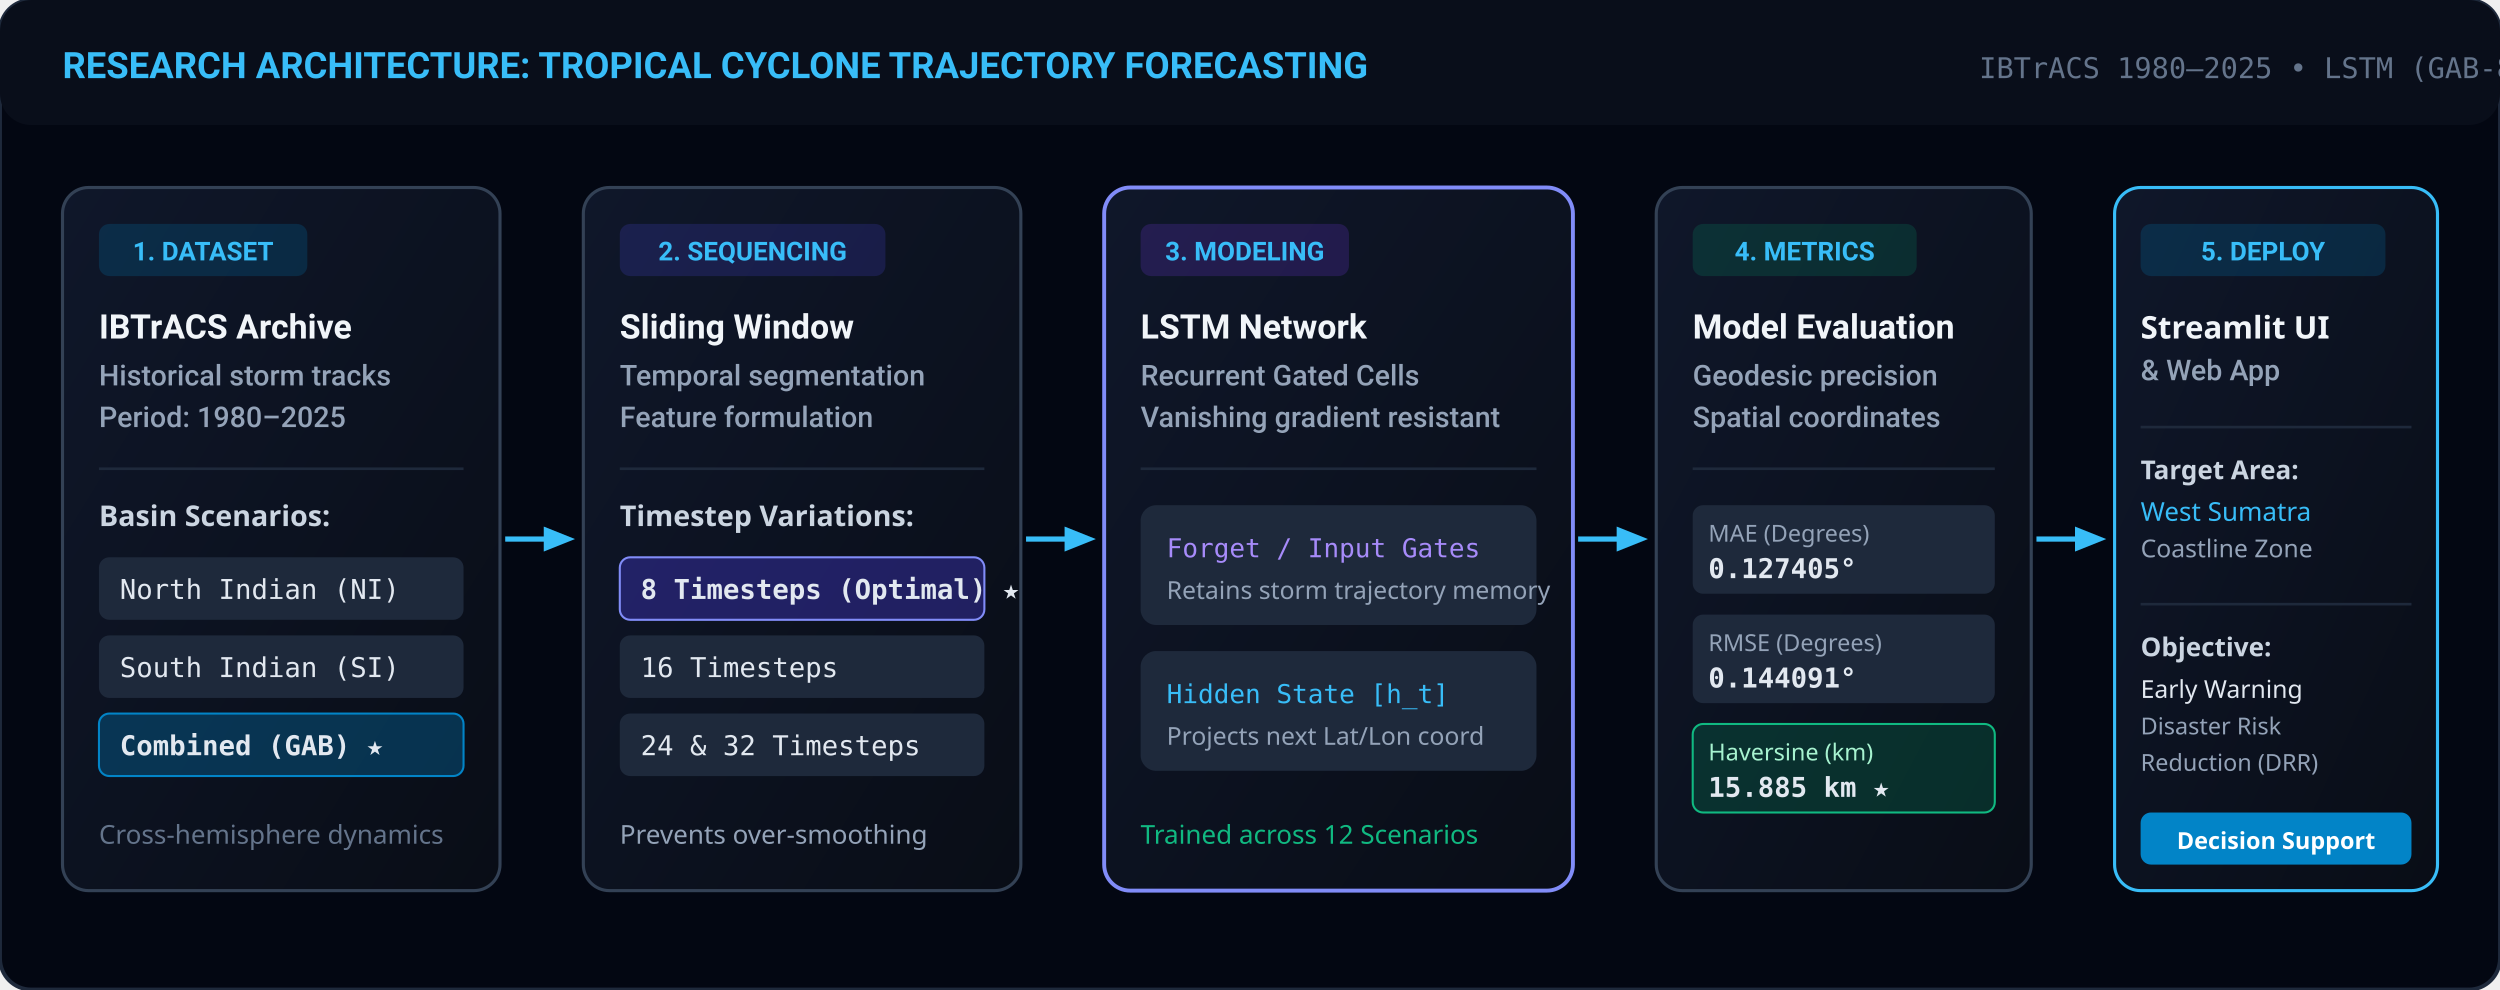
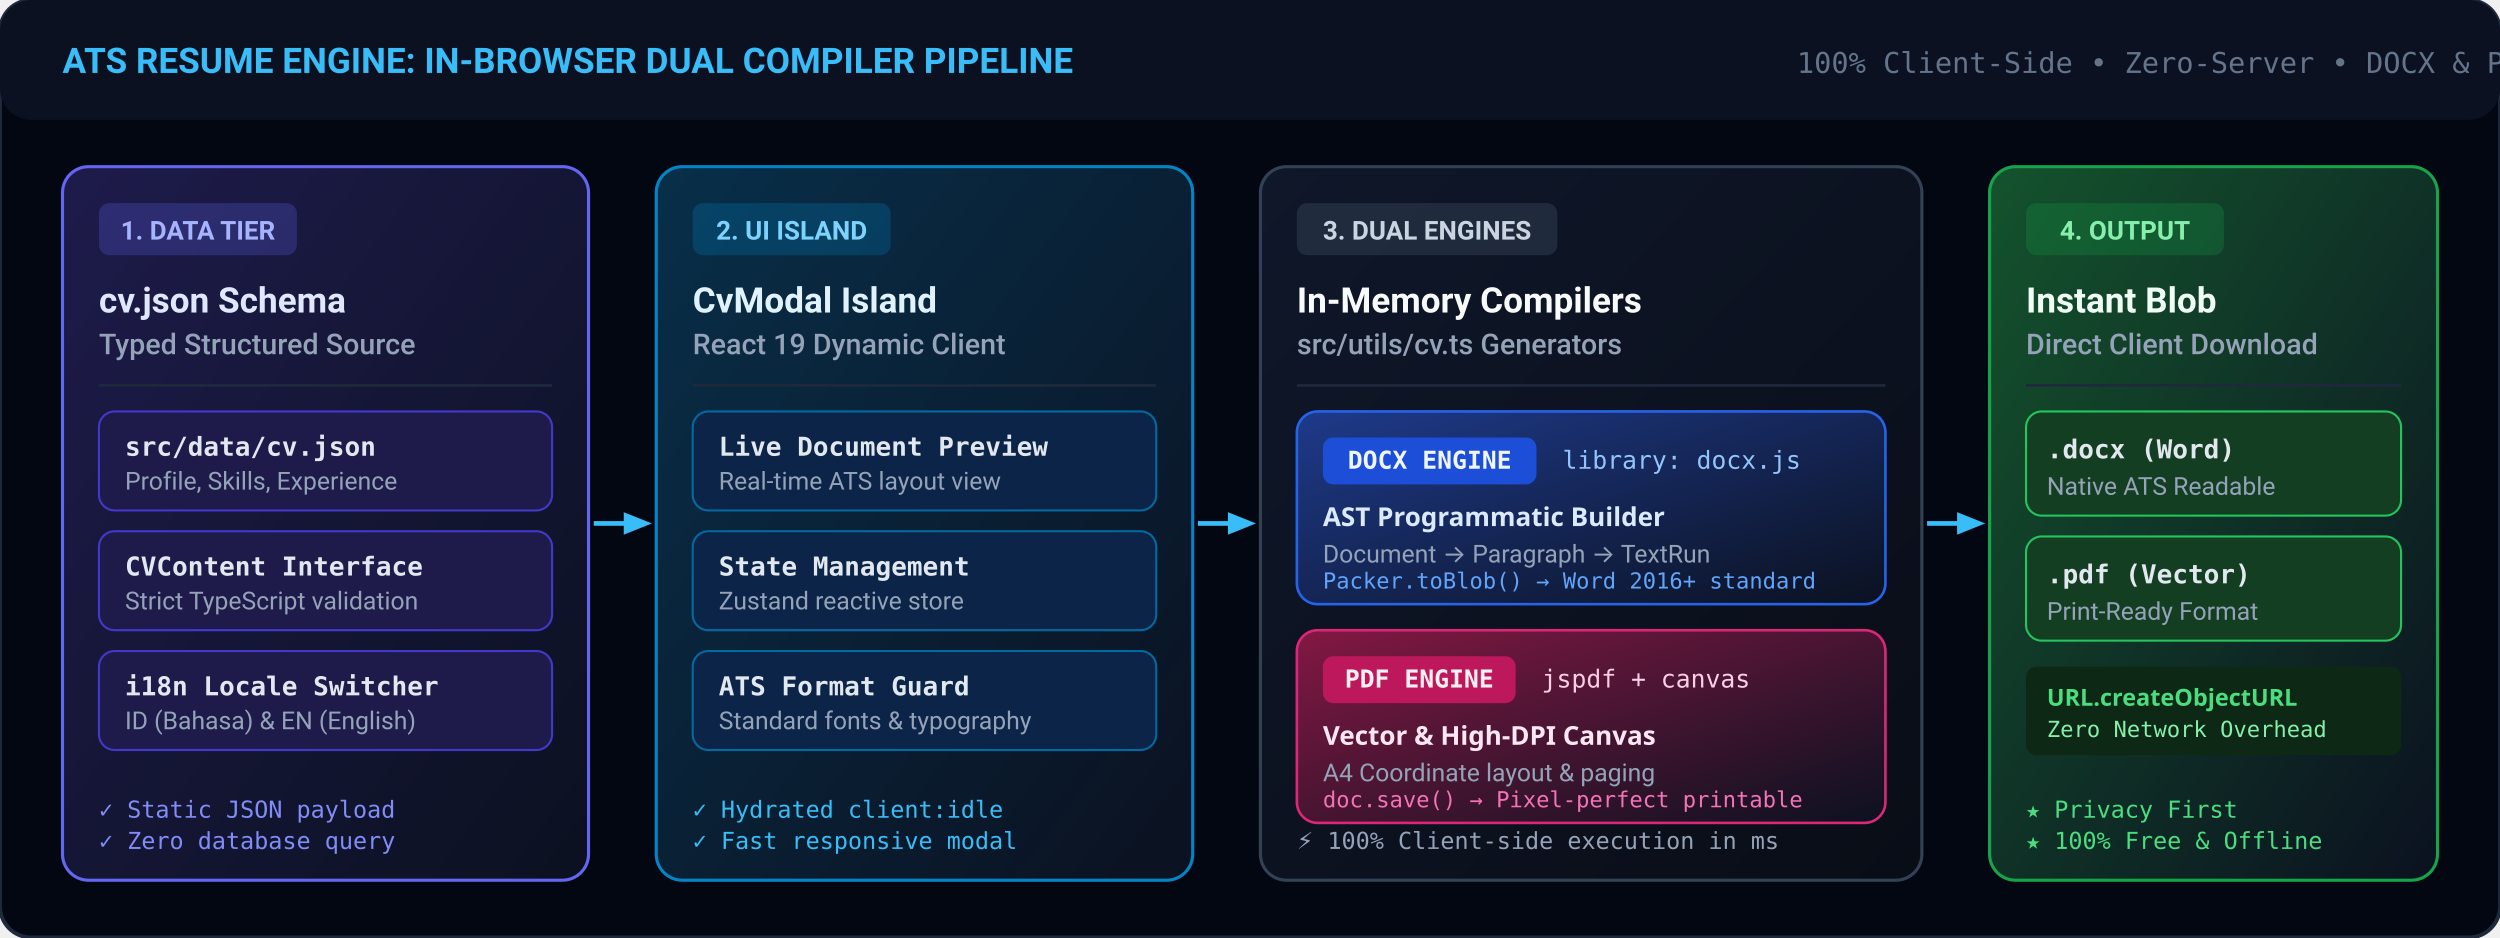
- <svg xmlns="http://www.w3.org/2000/svg" viewBox="0 0 960 380" width="100%" height="100%">
+ <svg xmlns="http://www.w3.org/2000/svg" viewBox="0 0 960 360" width="100%" height="100%">
  <defs>
    <linearGradient id="cardGrad" x1="0%" y1="0%" x2="100%" y2="100%">
      <stop offset="0%" stop-color="#0f172a" />
      <stop offset="100%" stop-color="#090d16" />
    </linearGradient>
-     <linearGradient id="headerGrad" x1="0%" y1="0%" x2="100%" y2="0%">
-       <stop offset="0%" stop-color="#0284c7" />
-       <stop offset="100%" stop-color="#6366f1" />
+     <linearGradient id="dataGrad" x1="0%" y1="0%" x2="100%" y2="100%">
+       <stop offset="0%" stop-color="#1e1b4b" />
+       <stop offset="100%" stop-color="#0b1120" />
+     </linearGradient>
+     <linearGradient id="reactGrad" x1="0%" y1="0%" x2="100%" y2="100%">
+       <stop offset="0%" stop-color="#082f49" />
+       <stop offset="100%" stop-color="#0b1120" />
+     </linearGradient>
+     <linearGradient id="docxGrad" x1="0%" y1="0%" x2="100%" y2="100%">
+       <stop offset="0%" stop-color="#1e3a8a" />
+       <stop offset="100%" stop-color="#0b1120" />
+     </linearGradient>
+     <linearGradient id="pdfGrad" x1="0%" y1="0%" x2="100%" y2="100%">
+       <stop offset="0%" stop-color="#831843" />
+       <stop offset="100%" stop-color="#0b1120" />
+     </linearGradient>
+     <linearGradient id="deliverGrad" x1="0%" y1="0%" x2="100%" y2="100%">
+       <stop offset="0%" stop-color="#14532d" />
+       <stop offset="100%" stop-color="#0b1120" />
    </linearGradient>
    <marker id="arrow" viewBox="0 0 10 10" refX="6" refY="5" markerWidth="6" markerHeight="6" orient="auto-start-reverse">
      <path d="M 0 1 L 10 5 L 0 9 z" fill="#38bdf8" />
    </marker>
  </defs>
  <style>
-     .step-title { font-family: -apple-system, BlinkMacSystemFont, 'Segoe UI', Roboto, sans-serif; font-weight: 700; font-size: 13px; fill: #f1f5f9; }
-     .step-sub { font-family: -apple-system, BlinkMacSystemFont, 'Segoe UI', Roboto, sans-serif; font-weight: 500; font-size: 11px; fill: #94a3b8; }
-     .step-badge { font-family: -apple-system, BlinkMacSystemFont, 'Segoe UI', Roboto, sans-serif; font-weight: 700; font-size: 10px; fill: #38bdf8; text-transform: uppercase; }
-     .code-pill { font-family: monospace; font-size: 10.5px; fill: #e2e8f0; }
+     .title-text { font-family: -apple-system, BlinkMacSystemFont, 'Segoe UI', Roboto, sans-serif; font-weight: 700; font-size: 13.5px; }
+     .sub-text { font-family: -apple-system, BlinkMacSystemFont, 'Segoe UI', Roboto, sans-serif; font-weight: 500; font-size: 11px; fill: #94a3b8; }
+     .badge { font-family: -apple-system, BlinkMacSystemFont, 'Segoe UI', Roboto, sans-serif; font-weight: 700; font-size: 10px; text-transform: uppercase; }
+     .code-pill { font-family: monospace; font-size: 10px; fill: #e2e8f0; }
+     .item-desc { font-family: -apple-system, BlinkMacSystemFont, 'Segoe UI', Roboto, sans-serif; font-size: 9.5px; fill: #94a3b8; }
  </style>
-   <rect width="960" height="380" rx="12" fill="#030712" stroke="#1e293b" stroke-width="1.5" />
-   <rect x="0" y="0" width="960" height="48" rx="12" fill="#090e1a" />
-   <text x="24" y="30" font-family="-apple-system, BlinkMacSystemFont, 'Segoe UI', Roboto, sans-serif" font-weight="700" font-size="14" fill="#38bdf8">RESEARCH ARCHITECTURE: TROPICAL CYCLONE TRAJECTORY FORECASTING</text>
-   <text x="760" y="30" font-family="monospace" font-size="11" fill="#64748b">IBTrACS 1980–2025 • LSTM (GAB-8)</text>
-   <g transform="translate(24, 72)">
-     <rect width="168" height="270" rx="10" fill="url(#cardGrad)" stroke="#334155" stroke-width="1.2" />
-     <rect x="14" y="14" width="80" height="20" rx="4" fill="#0284c7" fill-opacity="0.2" />
-     <text x="54" y="28" text-anchor="middle" class="step-badge">1. DATASET</text>
-     <text x="14" y="58" class="step-title">IBTrACS Archive</text>
-     <text x="14" y="76" class="step-sub">Historical storm tracks</text>
-     <text x="14" y="92" class="step-sub">Period: 1980–2025</text>
-     <line x1="14" y1="108" x2="154" y2="108" stroke="#1e293b" />
-     <text x="14" y="130" font-family="sans-serif" font-size="11" font-weight="600" fill="#cbd5e1">Basin Scenarios:</text>
-     <rect x="14" y="142" width="140" height="24" rx="4" fill="#1e293b" />
-     <text x="22" y="158" class="code-pill">North Indian (NI)</text>
-     <rect x="14" y="172" width="140" height="24" rx="4" fill="#1e293b" />
-     <text x="22" y="188" class="code-pill">South Indian (SI)</text>
-     <rect x="14" y="202" width="140" height="24" rx="4" fill="#0369a1" fill-opacity="0.4" stroke="#0284c7" stroke-width="0.8" />
-     <text x="22" y="218" class="code-pill" font-weight="700">Combined (GAB) ★</text>
-     <text x="14" y="252" font-family="sans-serif" font-size="10" fill="#64748b">Cross-hemisphere dynamics</text>
+   <rect width="960" height="360" rx="12" fill="#030712" stroke="#1e293b" stroke-width="1.5" />
+   <rect x="0" y="0" width="960" height="46" rx="12" fill="#0b1120" />
+   <text x="24" y="28" font-family="-apple-system, BlinkMacSystemFont, 'Segoe UI', Roboto, sans-serif" font-weight="700" font-size="13.5" fill="#38bdf8">ATS RESUME ENGINE: IN-BROWSER DUAL COMPILER PIPELINE</text>
+   <text x="690" y="28" font-family="monospace" font-size="11" fill="#64748b">100% Client-Side • Zero-Server • DOCX &amp; PDF</text>
+   <g transform="translate(24, 64)">
+     <rect width="202" height="274" rx="10" fill="url(#dataGrad)" stroke="#6366f1" stroke-width="1.2" />
+     <rect x="14" y="14" width="76" height="20" rx="4" fill="#6366f1" fill-opacity="0.25" />
+     <text x="52" y="28" text-anchor="middle" class="badge" fill="#a5b4fc">1. DATA TIER</text>
+     <text x="14" y="56" class="title-text" fill="#e0e7ff">cv.json Schema</text>
+     <text x="14" y="72" class="sub-text">Typed Structured Source</text>
+     <line x1="14" y1="84" x2="188" y2="84" stroke="#1e293b" />
+     <g transform="translate(14, 94)">
+       <rect width="174" height="38" rx="6" fill="#1e1b4b" stroke="#4338ca" stroke-width="0.8" />
+       <text x="10" y="17" class="code-pill" font-weight="700" fill="#c7d2fe">src/data/cv.json</text>
+       <text x="10" y="30" class="item-desc">Profile, Skills, Experience</text>
+     </g>
+     <g transform="translate(14, 140)">
+       <rect width="174" height="38" rx="6" fill="#1e1b4b" stroke="#4338ca" stroke-width="0.8" />
+       <text x="10" y="17" class="code-pill" font-weight="700" fill="#c7d2fe">CVContent Interface</text>
+       <text x="10" y="30" class="item-desc">Strict TypeScript validation</text>
+     </g>
+     <g transform="translate(14, 186)">
+       <rect width="174" height="38" rx="6" fill="#1e1b4b" stroke="#4338ca" stroke-width="0.8" />
+       <text x="10" y="17" class="code-pill" font-weight="700" fill="#c7d2fe">i18n Locale Switcher</text>
+       <text x="10" y="30" class="item-desc">ID (Bahasa) &amp; EN (English)</text>
+     </g>
+     <text x="14" y="250" font-family="monospace" font-size="9" fill="#818cf8">✓ Static JSON payload</text>
+     <text x="14" y="262" font-family="monospace" font-size="9" fill="#818cf8">✓ Zero database query</text>
  </g>
-   <line x1="194" y1="207" x2="216" y2="207" stroke="#38bdf8" stroke-width="2" marker-end="url(#arrow)" />
-   <g transform="translate(224, 72)">
-     <rect width="168" height="270" rx="10" fill="url(#cardGrad)" stroke="#334155" stroke-width="1.2" />
-     <rect x="14" y="14" width="102" height="20" rx="4" fill="#4f46e5" fill-opacity="0.2" />
-     <text x="65" y="28" text-anchor="middle" class="step-badge" fill="#818cf8">2. SEQUENCING</text>
-     <text x="14" y="58" class="step-title">Sliding Window</text>
-     <text x="14" y="76" class="step-sub">Temporal segmentation</text>
-     <text x="14" y="92" class="step-sub">Feature formulation</text>
-     <line x1="14" y1="108" x2="154" y2="108" stroke="#1e293b" />
-     <text x="14" y="130" font-family="sans-serif" font-size="11" font-weight="600" fill="#cbd5e1">Timestep Variations:</text>
-     <rect x="14" y="142" width="140" height="24" rx="4" fill="#4338ca" fill-opacity="0.4" stroke="#818cf8" stroke-width="0.8" />
-     <text x="22" y="158" class="code-pill" font-weight="700">8 Timesteps (Optimal) ★</text>
-     <rect x="14" y="172" width="140" height="24" rx="4" fill="#1e293b" />
-     <text x="22" y="188" class="code-pill">16 Timesteps</text>
-     <rect x="14" y="202" width="140" height="24" rx="4" fill="#1e293b" />
-     <text x="22" y="218" class="code-pill">24 &amp; 32 Timesteps</text>
-     <text x="14" y="252" font-family="sans-serif" font-size="10" fill="#94a3b8">Prevents over-smoothing</text>
+   <line x1="228" y1="201" x2="246" y2="201" stroke="#38bdf8" stroke-width="1.8" marker-end="url(#arrow)" />
+   <g transform="translate(252, 64)">
+     <rect width="206" height="274" rx="10" fill="url(#reactGrad)" stroke="#0284c7" stroke-width="1.2" />
+     <rect x="14" y="14" width="76" height="20" rx="4" fill="#0284c7" fill-opacity="0.25" />
+     <text x="52" y="28" text-anchor="middle" class="badge" fill="#7dd3fc">2. UI ISLAND</text>
+     <text x="14" y="56" class="title-text" fill="#e0f2fe">CvModal Island</text>
+     <text x="14" y="72" class="sub-text">React 19 Dynamic Client</text>
+     <line x1="14" y1="84" x2="192" y2="84" stroke="#1e293b" />
+     <g transform="translate(14, 94)">
+       <rect width="178" height="38" rx="6" fill="#0b2447" stroke="#0369a1" stroke-width="0.8" />
+       <text x="10" y="17" class="code-pill" font-weight="700" fill="#bae6fd">Live Document Preview</text>
+       <text x="10" y="30" class="item-desc">Real-time ATS layout view</text>
+     </g>
+     <g transform="translate(14, 140)">
+       <rect width="178" height="38" rx="6" fill="#0b2447" stroke="#0369a1" stroke-width="0.8" />
+       <text x="10" y="17" class="code-pill" font-weight="700" fill="#bae6fd">State Management</text>
+       <text x="10" y="30" class="item-desc">Zustand reactive store</text>
+     </g>
+     <g transform="translate(14, 186)">
+       <rect width="178" height="38" rx="6" fill="#0b2447" stroke="#0369a1" stroke-width="0.8" />
+       <text x="10" y="17" class="code-pill" font-weight="700" fill="#bae6fd">ATS Format Guard</text>
+       <text x="10" y="30" class="item-desc">Standard fonts &amp; typography</text>
+     </g>
+     <text x="14" y="250" font-family="monospace" font-size="9" fill="#38bdf8">✓ Hydrated client:idle</text>
+     <text x="14" y="262" font-family="monospace" font-size="9" fill="#38bdf8">✓ Fast responsive modal</text>
  </g>
-   <line x1="394" y1="207" x2="416" y2="207" stroke="#38bdf8" stroke-width="2" marker-end="url(#arrow)" />
-   <g transform="translate(424, 72)">
-     <rect width="180" height="270" rx="10" fill="url(#cardGrad)" stroke="#818cf8" stroke-width="1.5" />
-     <rect x="14" y="14" width="80" height="20" rx="4" fill="#7c3aed" fill-opacity="0.2" />
-     <text x="54" y="28" text-anchor="middle" class="step-badge" fill="#c084fc">3. MODELING</text>
-     <text x="14" y="58" class="step-title">LSTM Network</text>
-     <text x="14" y="76" class="step-sub">Recurrent Gated Cells</text>
-     <text x="14" y="92" class="step-sub">Vanishing gradient resistant</text>
-     <line x1="14" y1="108" x2="166" y2="108" stroke="#1e293b" />
-     <g transform="translate(14, 122)">
-       <rect width="152" height="46" rx="6" fill="#1e293b" />
-       <text x="10" y="20" font-family="monospace" font-size="10" fill="#a78bfa">Forget / Input Gates</text>
-       <text x="10" y="36" font-family="sans-serif" font-size="9.5" fill="#94a3b8">Retains storm trajectory memory</text>
+   <line x1="460" y1="201" x2="478" y2="201" stroke="#38bdf8" stroke-width="1.8" marker-end="url(#arrow)" />
+   <g transform="translate(484, 64)">
+     <rect width="254" height="274" rx="10" fill="url(#cardGrad)" stroke="#334155" stroke-width="1.2" />
+     <rect x="14" y="14" width="100" height="20" rx="4" fill="#334155" fill-opacity="0.5" />
+     <text x="64" y="28" text-anchor="middle" class="badge" fill="#cbd5e1">3. DUAL ENGINES</text>
+     <text x="14" y="56" class="title-text" fill="#f8fafc">In-Memory Compilers</text>
+     <text x="14" y="72" class="sub-text">src/utils/cv.ts Generators</text>
+     <line x1="14" y1="84" x2="240" y2="84" stroke="#1e293b" />
+     <g transform="translate(14, 94)">
+       <rect width="226" height="74" rx="8" fill="url(#docxGrad)" stroke="#2563eb" stroke-width="1" />
+       <rect x="10" y="10" width="82" height="18" rx="4" fill="#1d4ed8" />
+       <text x="51" y="22" text-anchor="middle" font-family="monospace" font-size="9.5" font-weight="700" fill="#eff6ff">DOCX ENGINE</text>
+       <text x="102" y="22" font-family="monospace" font-size="9.5" fill="#93c5fd">library: docx.js</text>
+       <text x="10" y="44" font-family="sans-serif" font-size="10" font-weight="600" fill="#dbeafe">AST Programmatic Builder</text>
+       <text x="10" y="58" class="item-desc">Document → Paragraph → TextRun</text>
+       <text x="10" y="68" font-family="monospace" font-size="8.5" fill="#60a5fa">Packer.toBlob() → Word 2016+ standard</text>
    </g>
    <g transform="translate(14, 178)">
-       <rect width="152" height="46" rx="6" fill="#1e293b" />
-       <text x="10" y="20" font-family="monospace" font-size="10" fill="#38bdf8">Hidden State [h_t]</text>
-       <text x="10" y="36" font-family="sans-serif" font-size="9.5" fill="#94a3b8">Projects next Lat/Lon coord</text>
+       <rect width="226" height="74" rx="8" fill="url(#pdfGrad)" stroke="#db2777" stroke-width="1" />
+       <rect x="10" y="10" width="74" height="18" rx="4" fill="#be185d" />
+       <text x="47" y="22" text-anchor="middle" font-family="monospace" font-size="9.5" font-weight="700" fill="#fff1f2">PDF ENGINE</text>
+       <text x="94" y="22" font-family="monospace" font-size="9.5" fill="#fbcfe8">jspdf + canvas</text>
+       <text x="10" y="44" font-family="sans-serif" font-size="10" font-weight="600" fill="#fce7f3">Vector &amp; High-DPI Canvas</text>
+       <text x="10" y="58" class="item-desc">A4 Coordinate layout &amp; paging</text>
+       <text x="10" y="68" font-family="monospace" font-size="8.5" fill="#f472b6">doc.save() → Pixel-perfect printable</text>
    </g>
-     <text x="14" y="252" font-family="sans-serif" font-size="10" fill="#10b981">Trained across 12 Scenarios</text>
+     <text x="14" y="262" font-family="monospace" font-size="9" fill="#94a3b8">⚡ 100% Client-side execution in ms</text>
  </g>
-   <line x1="606" y1="207" x2="628" y2="207" stroke="#38bdf8" stroke-width="2" marker-end="url(#arrow)" />
-   <g transform="translate(636, 72)">
-     <rect width="144" height="270" rx="10" fill="url(#cardGrad)" stroke="#334155" stroke-width="1.2" />
-     <rect x="14" y="14" width="86" height="20" rx="4" fill="#059669" fill-opacity="0.2" />
-     <text x="57" y="28" text-anchor="middle" class="step-badge" fill="#34d399">4. METRICS</text>
-     <text x="14" y="58" class="step-title">Model Evaluation</text>
-     <text x="14" y="76" class="step-sub">Geodesic precision</text>
-     <text x="14" y="92" class="step-sub">Spatial coordinates</text>
-     <line x1="14" y1="108" x2="130" y2="108" stroke="#1e293b" />
-     <rect x="14" y="122" width="116" height="34" rx="4" fill="#1e293b" />
-     <text x="20" y="136" font-family="sans-serif" font-size="9" fill="#94a3b8">MAE (Degrees)</text>
-     <text x="20" y="150" class="code-pill" font-weight="700" fill="#38bdf8">0.127405°</text>
-     <rect x="14" y="164" width="116" height="34" rx="4" fill="#1e293b" />
-     <text x="20" y="178" font-family="sans-serif" font-size="9" fill="#94a3b8">RMSE (Degrees)</text>
-     <text x="20" y="192" class="code-pill" font-weight="700" fill="#818cf8">0.144091°</text>
-     <rect x="14" y="206" width="116" height="34" rx="4" fill="#065f46" fill-opacity="0.4" stroke="#10b981" stroke-width="0.8" />
-     <text x="20" y="220" font-family="sans-serif" font-size="9" fill="#a7f3d0">Haversine (km)</text>
-     <text x="20" y="234" class="code-pill" font-weight="700" fill="#34d399">15.885 km ★</text>
-   </g>
-   <line x1="782" y1="207" x2="804" y2="207" stroke="#38bdf8" stroke-width="2" marker-end="url(#arrow)" />
-   <g transform="translate(812, 72)">
-     <rect width="124" height="270" rx="10" fill="url(#cardGrad)" stroke="#38bdf8" stroke-width="1.2" />
-     <rect x="10" y="14" width="94" height="20" rx="4" fill="#0284c7" fill-opacity="0.2" />
-     <text x="57" y="28" text-anchor="middle" class="step-badge">5. DEPLOY</text>
-     <text x="10" y="58" font-family="sans-serif" font-size="12" font-weight="700" fill="#f1f5f9">Streamlit UI</text>
-     <text x="10" y="74" class="step-sub">&amp; Web App</text>
-     <line x1="10" y1="92" x2="114" y2="92" stroke="#1e293b" />
-     <text x="10" y="112" font-family="sans-serif" font-size="10" font-weight="600" fill="#cbd5e1">Target Area:</text>
-     <text x="10" y="128" font-family="sans-serif" font-size="10" fill="#38bdf8">West Sumatra</text>
-     <text x="10" y="142" font-family="sans-serif" font-size="9.5" fill="#94a3b8">Coastline Zone</text>
-     <line x1="10" y1="160" x2="114" y2="160" stroke="#1e293b" />
-     <text x="10" y="180" font-family="sans-serif" font-size="10" font-weight="600" fill="#cbd5e1">Objective:</text>
-     <text x="10" y="196" font-family="sans-serif" font-size="9.5" fill="#e2e8f0">Early Warning</text>
-     <text x="10" y="210" font-family="sans-serif" font-size="9" fill="#94a3b8">Disaster Risk</text>
-     <text x="10" y="224" font-family="sans-serif" font-size="9" fill="#94a3b8">Reduction (DRR)</text>
-     <rect x="10" y="240" width="104" height="20" rx="4" fill="#0284c7" />
-     <text x="62" y="254" text-anchor="middle" font-family="sans-serif" font-size="9" font-weight="700" fill="#ffffff">Decision Support</text>
+   <line x1="740" y1="201" x2="758" y2="201" stroke="#38bdf8" stroke-width="1.8" marker-end="url(#arrow)" />
+   <g transform="translate(764, 64)">
+     <rect width="172" height="274" rx="10" fill="url(#deliverGrad)" stroke="#16a34a" stroke-width="1.2" />
+     <rect x="14" y="14" width="76" height="20" rx="4" fill="#16a34a" fill-opacity="0.25" />
+     <text x="52" y="28" text-anchor="middle" class="badge" fill="#86efac">4. OUTPUT</text>
+     <text x="14" y="56" class="title-text" fill="#f0fdf4">Instant Blob</text>
+     <text x="14" y="72" class="sub-text">Direct Client Download</text>
+     <line x1="14" y1="84" x2="158" y2="84" stroke="#1e293b" />
+     <g transform="translate(14, 94)">
+       <rect width="144" height="40" rx="6" fill="#143e21" stroke="#22c55e" stroke-width="0.8" />
+       <text x="8" y="18" class="code-pill" font-weight="700" fill="#bbf7d0">.docx (Word)</text>
+       <text x="8" y="32" class="item-desc">Native ATS Readable</text>
+     </g>
+     <g transform="translate(14, 142)">
+       <rect width="144" height="40" rx="6" fill="#143e21" stroke="#22c55e" stroke-width="0.8" />
+       <text x="8" y="18" class="code-pill" font-weight="700" fill="#bbf7d0">.pdf (Vector)</text>
+       <text x="8" y="32" class="item-desc">Print-Ready Format</text>
+     </g>
+     <g transform="translate(14, 192)">
+       <rect width="144" height="34" rx="4" fill="#0d2815" />
+       <text x="8" y="15" font-family="sans-serif" font-size="9" font-weight="700" fill="#4ade80">URL.createObjectURL</text>
+       <text x="8" y="27" font-family="monospace" font-size="8.5" fill="#86efac">Zero Network Overhead</text>
+     </g>
+     <text x="14" y="250" font-family="monospace" font-size="9" fill="#4ade80">★ Privacy First</text>
+     <text x="14" y="262" font-family="monospace" font-size="9" fill="#4ade80">★ 100% Free &amp; Offline</text>
  </g>
</svg>
